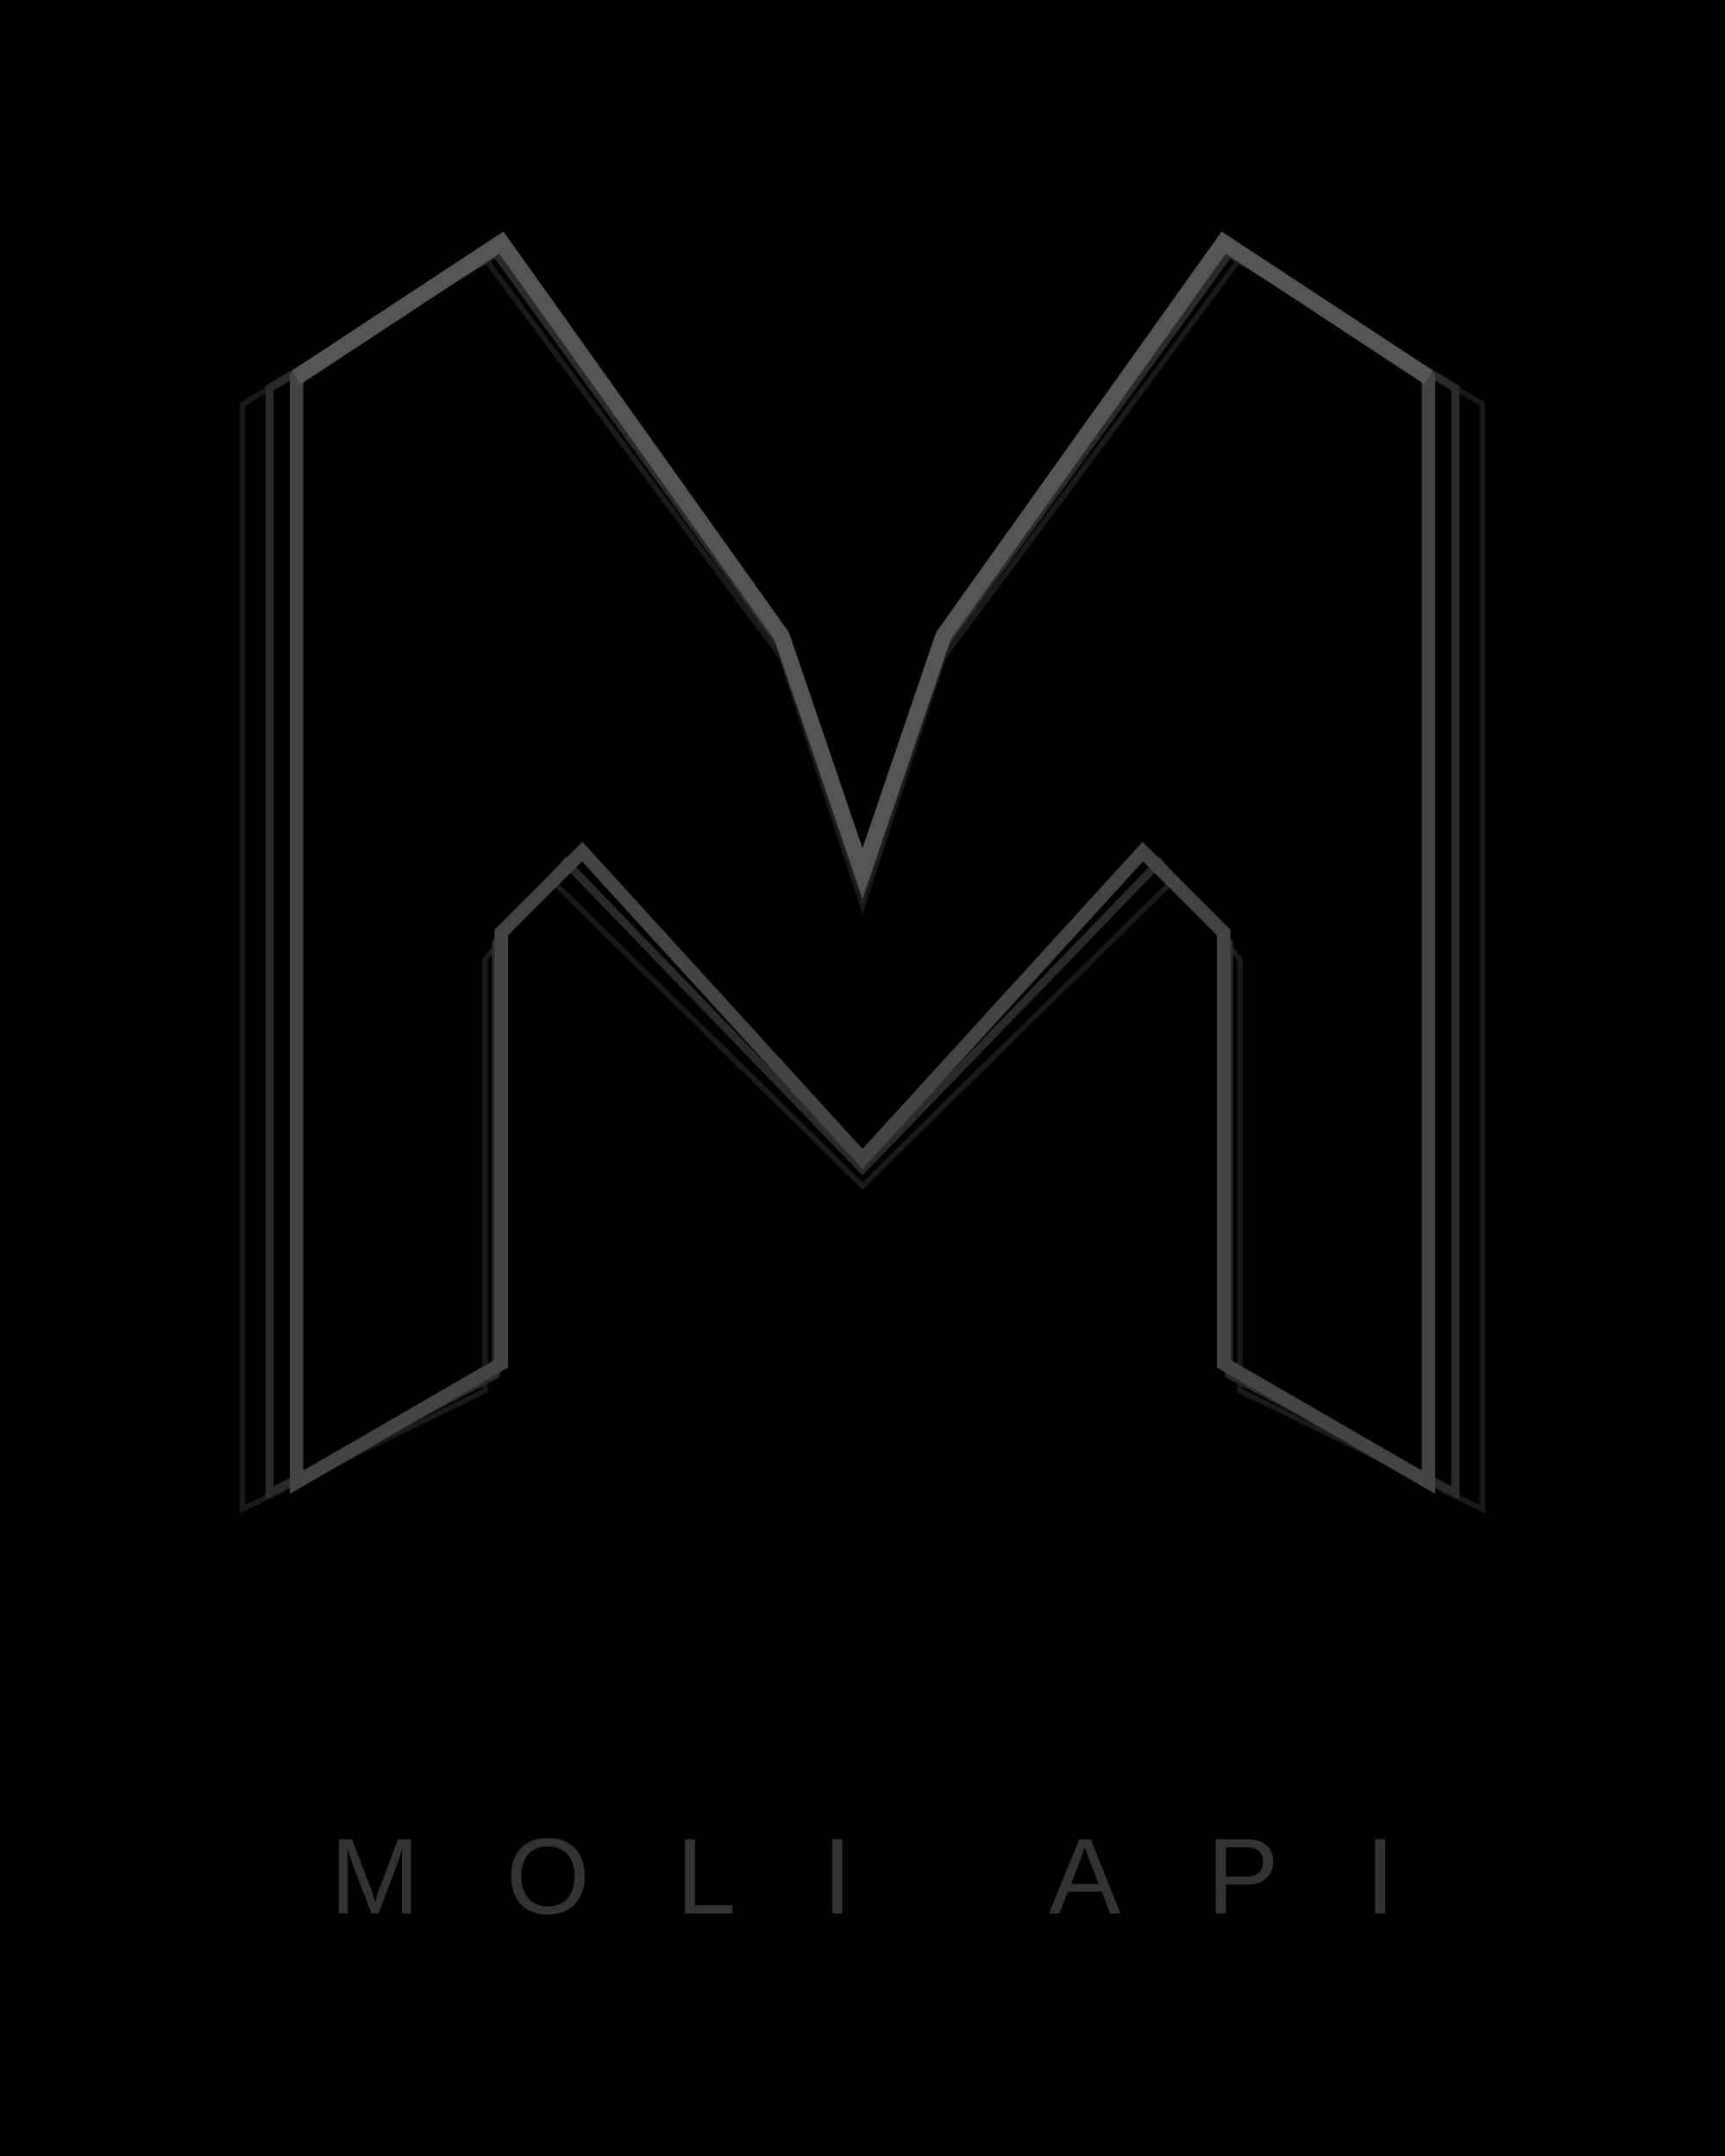
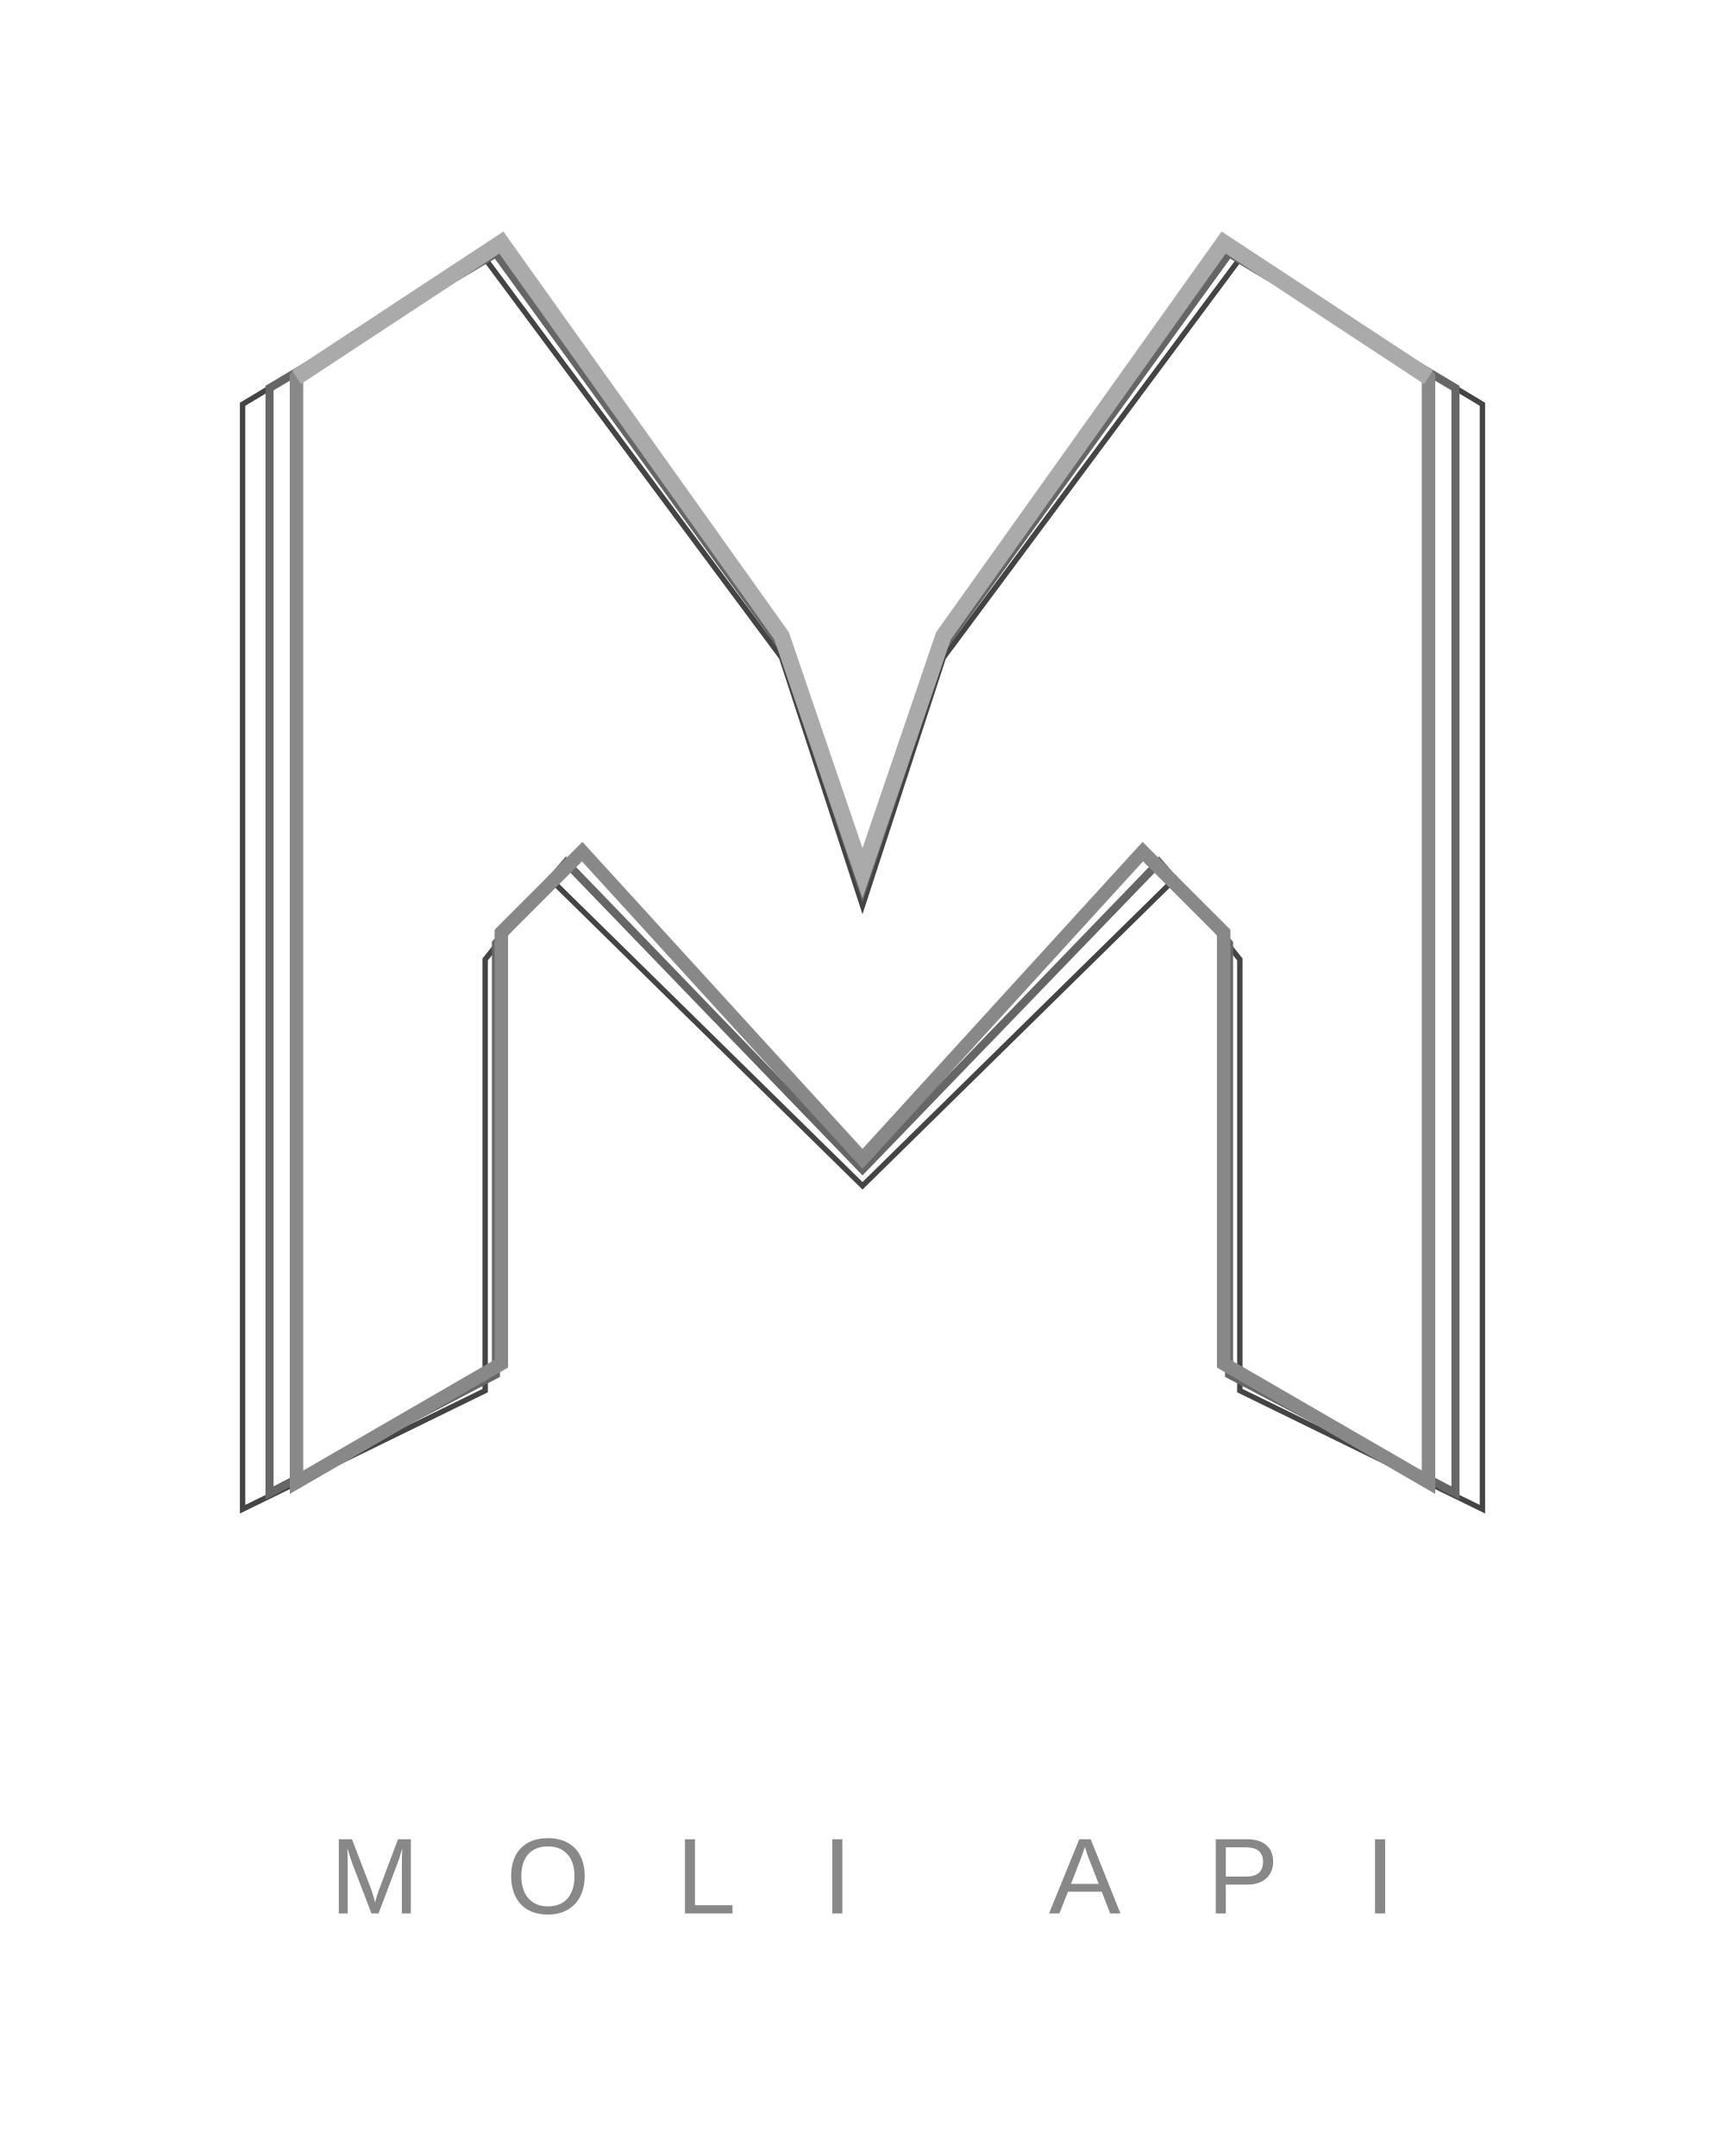
<svg xmlns="http://www.w3.org/2000/svg" width="320" height="400" viewBox="0 0 320 400">
-   <rect width="320" height="400" fill="#000" />
-   <path d="M45 75 L90 48 L145 122 L160 168 L175 122 L230 48 L275 75 L275 280 L230 258 L230 178 L218 163 L160 220 L102 163 L90 178 L90 258 L45 280 Z" fill="none" stroke="#1a1a1a" stroke-width="1" />
-   <path d="M50 72 L92 47 L145 120 L160 165 L175 120 L228 47 L270 72 L270 277 L228 255 L228 175 L215 160 L160 217 L105 160 L92 175 L92 255 L50 277 Z" fill="none" stroke="#2a2a2a" stroke-width="1.5" />
-   <path d="M55 70 L93 45 L145 118 L160 162 L175 118 L227 45 L265 70 L265 275 L227 253 L227 173 L212 158 L160 215 L108 158 L93 173 L93 253 L55 275 Z" fill="none" stroke="#444" stroke-width="2.5" />
-   <path d="M55 70 L93 45 L145 118 L160 162 L175 118 L227 45 L265 70" fill="none" stroke="#555" stroke-width="3" />
-   <text x="160" y="355" font-family="Arial, sans-serif" font-size="20" font-weight="100" fill="#333" text-anchor="middle" letter-spacing="16">MOLI API</text>
+   <rect width="320" height="400" fill="transparent" />
+   <path d="M45 75 L90 48 L145 122 L160 168 L175 122 L230 48 L275 75 L275 280 L230 258 L230 178 L218 163 L160 220 L102 163 L90 178 L90 258 L45 280 Z" fill="none" stroke="#444" stroke-width="1" />
+   <path d="M50 72 L92 47 L145 120 L160 165 L175 120 L228 47 L270 72 L270 277 L228 255 L228 175 L215 160 L160 217 L105 160 L92 175 L92 255 L50 277 Z" fill="none" stroke="#666" stroke-width="1.5" />
+   <path d="M55 70 L93 45 L145 118 L160 162 L175 118 L227 45 L265 70 L265 275 L227 253 L227 173 L212 158 L160 215 L108 158 L93 173 L93 253 L55 275 Z" fill="none" stroke="#888" stroke-width="2.5" />
+   <path d="M55 70 L93 45 L145 118 L160 162 L175 118 L227 45 L265 70" fill="none" stroke="#aaa" stroke-width="3" />
+   <text x="160" y="355" font-family="Arial, sans-serif" font-size="20" font-weight="100" fill="#888" text-anchor="middle" letter-spacing="16">MOLI API</text>
</svg>
